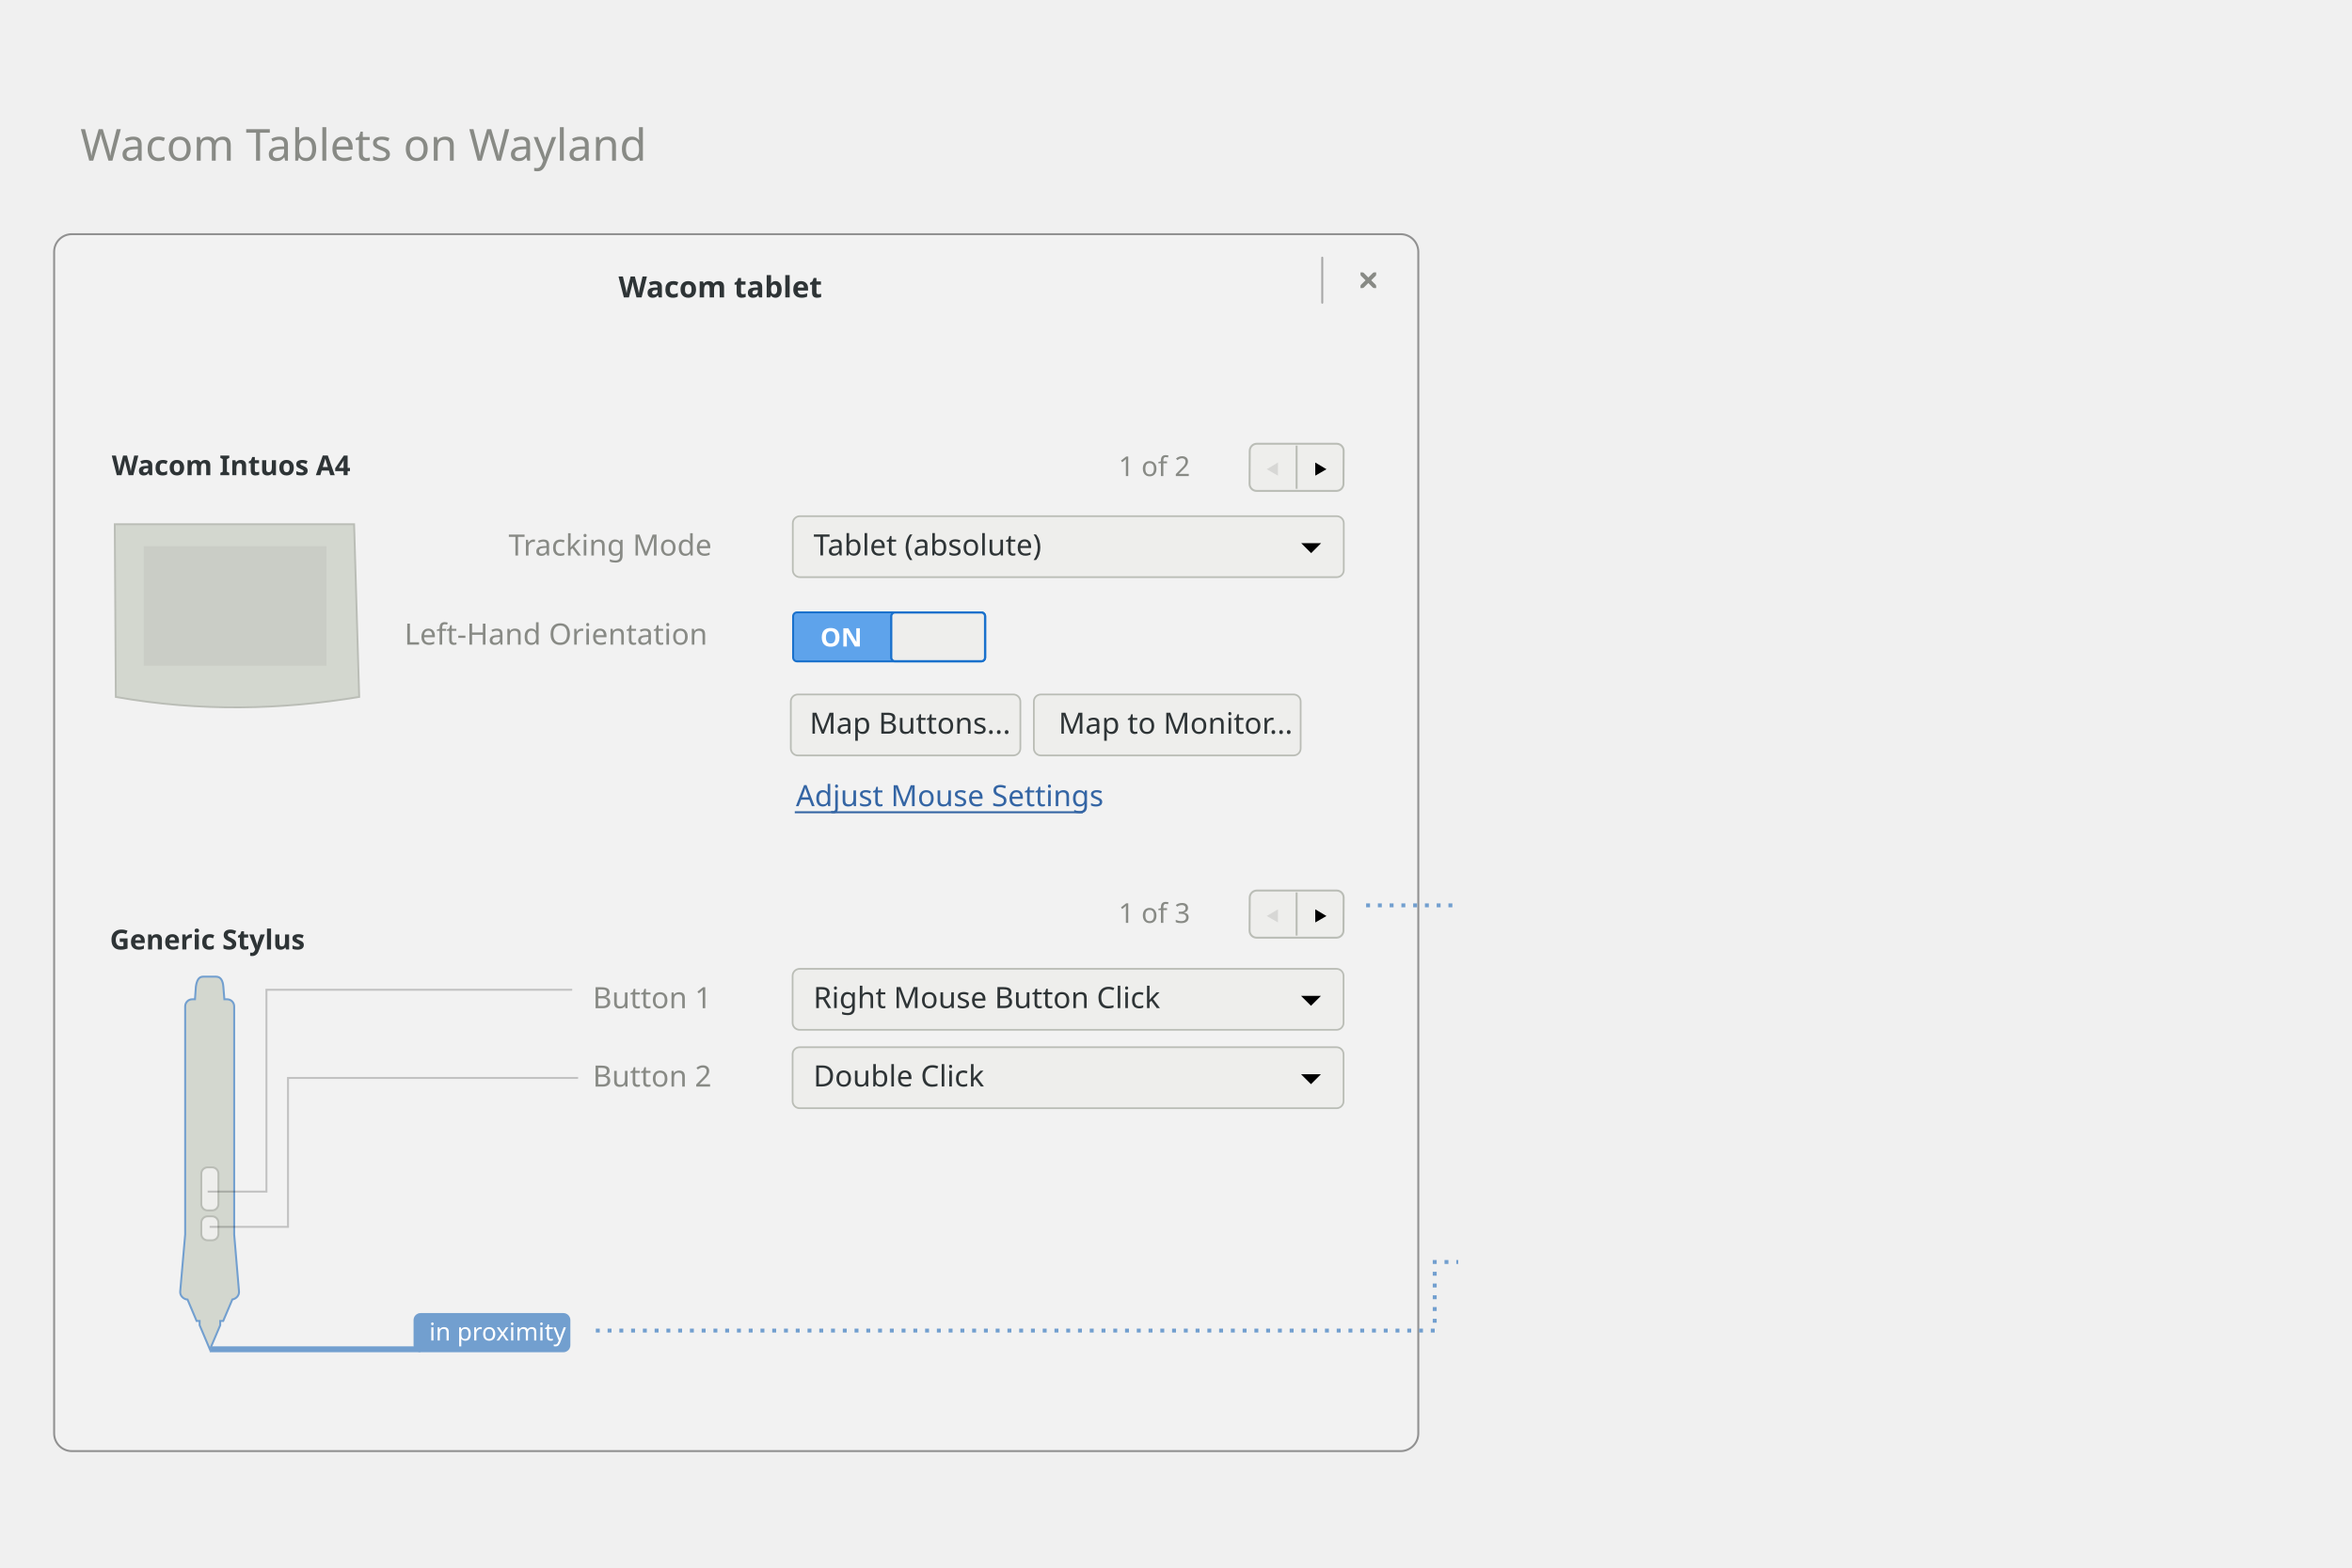
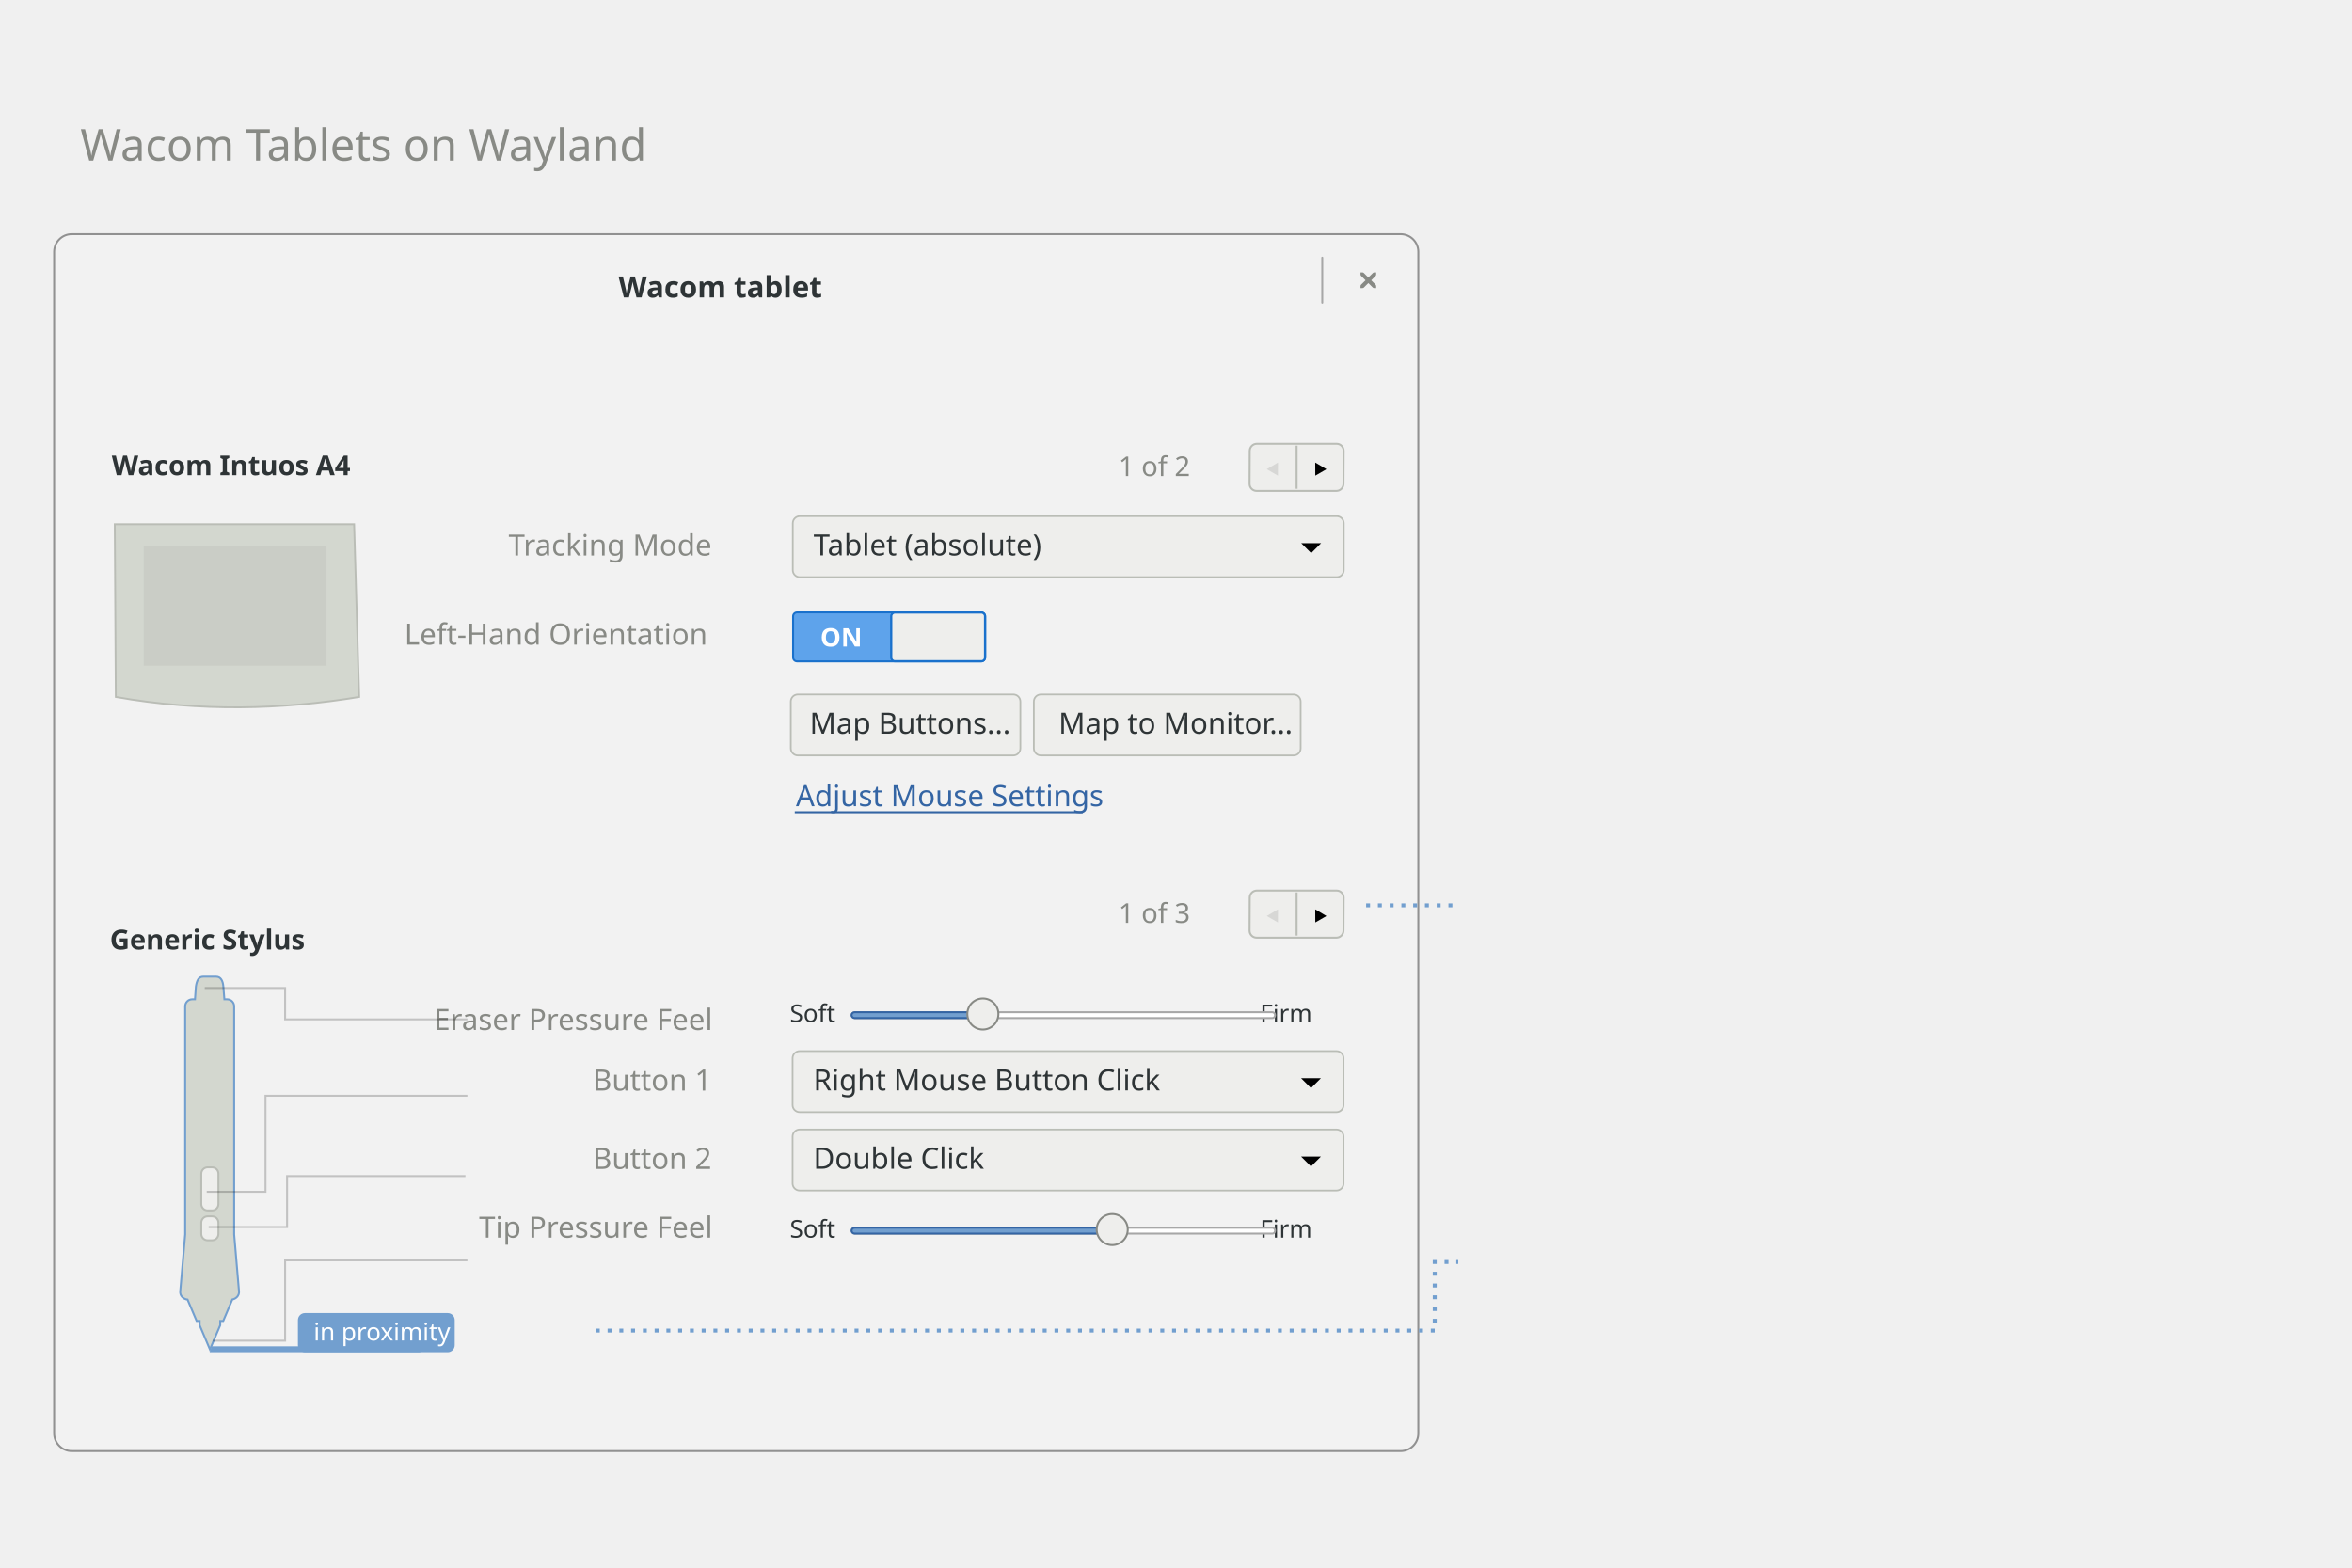
<svg xmlns="http://www.w3.org/2000/svg" width="1200" height="800" viewBox="0 0 1200 800" id="svg11544" version="1.1">
  <defs id="defs11546">
    <linearGradient id="linearGradient4563-3-6-2-7-5">
      <stop style="stop-color:#f2f2f1;stop-opacity:1" offset="0" id="stop4565-3-7-8-60-8" />
      <stop id="stop4573-2-5-96-1-3" offset="0.028" style="stop-color:#fefefe;stop-opacity:1" />
      <stop id="stop4571-4-1-0-0-8" offset="0.977" style="stop-color:#eeeeec;stop-opacity:1" />
      <stop style="stop-color:#f5f5f4;stop-opacity:1" offset="1" id="stop4567-7-50-6-2-0" />
    </linearGradient>
  </defs>
  <g id="layer1" transform="translate(0,-252.3622)">
    <rect style="display:inline;fill:#f2f2f2;fill-opacity:1;stroke:#919191;stroke-width:1;stroke-linecap:square;stroke-miterlimit:4;stroke-dasharray:none;stroke-dashoffset:0;stroke-opacity:1" id="rect18063" width="696" height="620.997" x="27.625" y="371.864" rx="9" ry="9" />
    <text id="text4283-3" y="403.972" x="377.409" style="font-style:normal;font-variant:normal;font-weight:bold;font-stretch:normal;font-size:15px;line-height:125%;font-family:Cantarell;-inkscape-font-specification:'Cantarell, Bold';text-align:center;writing-mode:lr-tb;text-anchor:middle;display:inline;fill:#2e3436;fill-opacity:1;stroke:none;enable-background:new" xml:space="preserve" transform="scale(0.9995531,1.000447)">
      <tspan y="403.972" x="377.409" id="tspan4285-0" style="font-style:normal;font-variant:normal;font-weight:bold;font-stretch:normal;font-size:15px;line-height:125%;font-family:Cantarell;-inkscape-font-specification:'Cantarell, Bold';text-align:center;writing-mode:lr-tb;text-anchor:middle">Wacom tablet</tspan>
    </text>
    <text id="text4287-4" y="494.639" x="57.061" style="font-style:normal;font-variant:normal;font-weight:bold;font-stretch:normal;font-size:14px;line-height:125%;font-family:Cantarell;-inkscape-font-specification:'Cantarell Bold';text-align:start;writing-mode:lr-tb;text-anchor:start;display:inline;fill:#2e3436;fill-opacity:1;stroke:none;enable-background:new" xml:space="preserve" transform="scale(0.9995531,1.000447)">
      <tspan y="494.639" x="57.061" id="tspan4289-5">Wacom Intuos A4</tspan>
    </text>
    <text id="text4309-0" y="535.62" x="382.823" style="font-style:normal;font-variant:normal;font-weight:normal;font-stretch:normal;font-size:15px;line-height:125%;font-family:Cantarell;-inkscape-font-specification:'Cantarell, Normal';text-align:end;writing-mode:lr-tb;text-anchor:end;display:inline;fill:#888a85;fill-opacity:1;stroke:none;enable-background:new" xml:space="preserve" transform="scale(0.9995531,1.000447)">
      <tspan y="535.62" x="382.823" id="tspan4311-2">Tracking Mode</tspan>
    </text>
    <rect style="display:inline;fill:#eeeeec;fill-opacity:1;stroke:#babdb6;stroke-width:0.876;stroke-miterlimit:4;stroke-dasharray:none;stroke-dashoffset:0;stroke-opacity:1" id="rect4313-3" width="281.109" height="31.124" x="404.489" y="515.766" rx="3.6" ry="3.6" />
    <text transform="scale(0.9995531,1.000447)" xml:space="preserve" style="font-style:normal;font-variant:normal;font-weight:normal;font-stretch:normal;font-size:15px;line-height:125%;font-family:Cantarell;-inkscape-font-specification:'Cantarell, Normal';text-align:start;writing-mode:lr-tb;text-anchor:start;display:inline;fill:#2e3436;fill-opacity:1;stroke:none;enable-background:new" x="415.263" y="535.55" id="text4315-4">
      <tspan id="tspan4317-1" x="415.263" y="535.55">Tablet (absolute)</tspan>
    </text>
    <path style="color:#000000;display:inline;overflow:visible;visibility:visible;fill:#000000;fill-opacity:1;fill-rule:nonzero;stroke:none;stroke-width:5;marker:none;enable-background:new" d="m 674.036,529.558 -5.071,5.071 -5.071,-5.071 z" id="path4319-2" />
    <text xml:space="preserve" style="font-style:normal;font-variant:normal;font-weight:normal;font-stretch:normal;font-size:15px;line-height:125%;font-family:Cantarell;-inkscape-font-specification:'Cantarell, Normal';text-align:end;letter-spacing:0px;word-spacing:0px;writing-mode:lr-tb;text-anchor:end;display:inline;fill:#888a85;fill-opacity:1;stroke:none" x="380.445" y="581.308" id="text4413-8">
      <tspan id="tspan4415-9" x="380.445" y="581.308">Left-Hand Orientation</tspan>
    </text>
    <g style="display:inline" id="g41057-0-3" transform="translate(747.442,422.1513)">
      <rect style="display:inline;fill:#eeeeec;fill-opacity:1;stroke:#babdb6;stroke-width:0.876;stroke-miterlimit:4;stroke-dasharray:none;stroke-dashoffset:0;stroke-opacity:1;enable-background:new" id="rect40698-0-4-1" width="136.124" height="31.124" x="-219.969" y="184.594" rx="3.6" ry="3.6" />
      <text transform="scale(0.9995531,1.000447)" xml:space="preserve" style="font-style:normal;font-variant:normal;font-weight:normal;font-stretch:normal;font-size:15px;line-height:125%;font-family:Cantarell;-inkscape-font-specification:'Cantarell, Normal';text-align:start;writing-mode:lr-tb;text-anchor:start;display:inline;fill:#2e3436;fill-opacity:1;stroke:none;enable-background:new" x="-207.457" y="204.527" id="text40700-0-2-8">
        <tspan id="tspan40702-6-8-4" x="-207.457" y="204.527">Map to Monitor…</tspan>
      </text>
    </g>
    <g id="g12709" style="display:inline" transform="matrix(-1,0,0,1,165.6293,204.1513)">
      <rect ry="3.6" rx="3.6" y="274.66" x="-521.288" height="24.062" width="47.916" id="rect12711" style="display:inline;fill:#eeeeec;fill-opacity:1;stroke:#babdb6;stroke-width:1;stroke-miterlimit:4;stroke-dasharray:none;stroke-dashoffset:0;stroke-opacity:1" transform="matrix(1,0,0.00496646,0.9999877,0,0)" />
      <path style="fill:none;stroke:#babdb6;stroke-width:1px;stroke-linecap:butt;stroke-linejoin:miter;stroke-opacity:1" d="m -495.906,275.594 0,22.062" id="path12713" />
      <path style="fill:#000000;fill-opacity:1;stroke:none" d="m -505.441,290.935 -5.696,-3.289 5.732,-3.4 -0.035,6.689 z" id="path12715" />
      <path id="path12717" d="m -486.371,290.935 5.696,-3.289 -5.732,-3.4 0.035,6.689 z" style="opacity:0.1;fill:#000000;fill-opacity:1;stroke:none" />
    </g>
    <text xml:space="preserve" style="font-style:normal;font-variant:normal;font-weight:normal;font-stretch:normal;font-size:14px;line-height:125%;font-family:Cantarell;-inkscape-font-specification:Cantarell;text-align:end;letter-spacing:0px;word-spacing:0px;writing-mode:lr-tb;text-anchor:end;display:inline;fill:#888a85;fill-opacity:1;stroke:none" x="625.445" y="495.308" id="text12719">
      <tspan id="tspan12721" x="625.445" y="495.308">1 of 2</tspan>
    </text>
    <g style="display:inline" id="g4291-0" transform="matrix(0.6375552,0,0,0.637259,491.8175,448.3547)">
      <g id="g4293-5" transform="matrix(1.15376,0,0,1.15376,90.46758,-20.06222)" style="display:inline">
        <path id="path4295-6" d="m -667.406,114.683 0.717,119.864 c 58.683,10.39 114.987,8.874 168.805,0 L -501.406,114.683 Z" style="fill:#d3d7cf;fill-opacity:1;stroke:#babdb6;stroke-width:1.285px;stroke-linecap:butt;stroke-linejoin:miter;stroke-opacity:1" />
        <rect y="129.881" x="-647.318" height="82.952" width="126.798" id="rect4297-6" style="color:#000000;display:inline;overflow:visible;visibility:visible;opacity:0.362;fill:#babdb6;fill-opacity:1;fill-rule:nonzero;stroke:none;stroke-width:6.083;stroke-linecap:butt;stroke-linejoin:miter;stroke-miterlimit:4;stroke-dasharray:none;stroke-dashoffset:0;stroke-opacity:1;marker:none;enable-background:new" />
      </g>
    </g>
    <text id="text12723" y="736.532" x="56.086" style="font-style:normal;font-variant:normal;font-weight:bold;font-stretch:normal;font-size:14px;line-height:125%;font-family:Cantarell;-inkscape-font-specification:'Cantarell Bold';text-align:start;writing-mode:lr-tb;text-anchor:start;display:inline;fill:#2e3436;fill-opacity:1;stroke:none;enable-background:new" xml:space="preserve" transform="scale(0.9995531,1.000447)">
      <tspan y="736.532" x="56.086" id="tspan12725">Generic Stylus</tspan>
    </text>
-     <text id="text12749" y="766.518" x="382.732" style="font-style:normal;font-variant:normal;font-weight:normal;font-stretch:normal;font-size:15px;line-height:125%;font-family:Cantarell;-inkscape-font-specification:'Cantarell, Normal';text-align:end;writing-mode:lr-tb;text-anchor:end;display:inline;fill:#888a85;fill-opacity:1;stroke:none;enable-background:new" xml:space="preserve" transform="scale(0.9995531,1.000447)">
-       <tspan y="766.518" x="382.732" id="tspan12751">Button 1</tspan>
+     <text id="text12749" y="808.5" x="382.732" style="font-style:normal;font-variant:normal;font-weight:normal;font-stretch:normal;font-size:15px;line-height:125%;font-family:Cantarell;-inkscape-font-specification:'Cantarell, Normal';text-align:end;writing-mode:lr-tb;text-anchor:end;display:inline;fill:#888a85;fill-opacity:1;stroke:none;enable-background:new" xml:space="preserve" transform="scale(0.9995531,1.000447)">
+       <tspan y="808.5" x="382.732" id="tspan12751">Button 1</tspan>
    </text>
-     <rect style="display:inline;fill:#eeeeec;fill-opacity:1;stroke:#babdb6;stroke-width:0.876;stroke-miterlimit:4;stroke-dasharray:none;stroke-dashoffset:0;stroke-opacity:1" id="rect12753" width="281.109" height="31.124" x="404.382" y="746.766" rx="3.6" ry="3.6" />
-     <text transform="scale(0.9995531,1.000447)" xml:space="preserve" style="font-style:normal;font-variant:normal;font-weight:normal;font-stretch:normal;font-size:15px;line-height:125%;font-family:Cantarell;-inkscape-font-specification:'Cantarell, Normal';text-align:start;writing-mode:lr-tb;text-anchor:start;display:inline;fill:#2e3436;fill-opacity:1;stroke:none;enable-background:new" x="415.172" y="766.448" id="text12755">
-       <tspan id="tspan12757" x="415.172" y="766.448">Right Mouse Button Click</tspan>
+     <rect style="display:inline;fill:#eeeeec;fill-opacity:1;stroke:#babdb6;stroke-width:0.876;stroke-miterlimit:4;stroke-dasharray:none;stroke-dashoffset:0;stroke-opacity:1" id="rect12753" width="281.109" height="31.124" x="404.382" y="788.766" rx="3.6" ry="3.6" />
+     <text transform="scale(0.9995531,1.000447)" xml:space="preserve" style="font-style:normal;font-variant:normal;font-weight:normal;font-stretch:normal;font-size:15px;line-height:125%;font-family:Cantarell;-inkscape-font-specification:'Cantarell, Normal';text-align:start;writing-mode:lr-tb;text-anchor:start;display:inline;fill:#2e3436;fill-opacity:1;stroke:none;enable-background:new" x="415.172" y="808.43" id="text12755">
+       <tspan id="tspan12757" x="415.172" y="808.43">Right Mouse Button Click</tspan>
    </text>
-     <path style="color:#000000;display:inline;overflow:visible;visibility:visible;fill:#000000;fill-opacity:1;fill-rule:nonzero;stroke:none;stroke-width:5;marker:none;enable-background:new" d="m 673.945,760.558 -5.071,5.071 -5.071,-5.071 z" id="path12759" />
-     <text transform="scale(0.9995531,1.000447)" xml:space="preserve" style="font-style:normal;font-variant:normal;font-weight:normal;font-stretch:normal;font-size:15px;line-height:125%;font-family:Cantarell;-inkscape-font-specification:'Cantarell, Normal';text-align:end;writing-mode:lr-tb;text-anchor:end;display:inline;fill:#888a85;fill-opacity:1;stroke:none;enable-background:new" x="382.732" y="806.501" id="text12761">
-       <tspan id="tspan12763" x="382.732" y="806.501">Button 2</tspan>
+     <path style="color:#000000;display:inline;overflow:visible;visibility:visible;fill:#000000;fill-opacity:1;fill-rule:nonzero;stroke:none;stroke-width:5;marker:none;enable-background:new" d="m 673.945,802.558 -5.071,5.071 -5.071,-5.071 z" id="path12759" />
+     <text transform="scale(0.9995531,1.000447)" xml:space="preserve" style="font-style:normal;font-variant:normal;font-weight:normal;font-stretch:normal;font-size:15px;line-height:125%;font-family:Cantarell;-inkscape-font-specification:'Cantarell, Normal';text-align:end;writing-mode:lr-tb;text-anchor:end;display:inline;fill:#888a85;fill-opacity:1;stroke:none;enable-background:new" x="382.732" y="848.482" id="text12761">
+       <tspan id="tspan12763" x="382.732" y="848.482">Button 2</tspan>
    </text>
-     <rect ry="3.6" rx="3.6" y="786.766" x="404.382" height="31.124" width="281.109" id="rect12765" style="display:inline;fill:#eeeeec;fill-opacity:1;stroke:#babdb6;stroke-width:0.876;stroke-miterlimit:4;stroke-dasharray:none;stroke-dashoffset:0;stroke-opacity:1" />
-     <text id="text12767" y="806.431" x="415.172" style="font-style:normal;font-variant:normal;font-weight:normal;font-stretch:normal;font-size:15px;line-height:125%;font-family:Cantarell;-inkscape-font-specification:'Cantarell, Normal';text-align:start;writing-mode:lr-tb;text-anchor:start;display:inline;fill:#2e3436;fill-opacity:1;stroke:none;enable-background:new" xml:space="preserve" transform="scale(0.9995531,1.000447)">
-       <tspan y="806.431" x="415.172" id="tspan12769">Double Click</tspan>
+     <rect ry="3.6" rx="3.6" y="828.766" x="404.382" height="31.124" width="281.109" id="rect12765" style="display:inline;fill:#eeeeec;fill-opacity:1;stroke:#babdb6;stroke-width:0.876;stroke-miterlimit:4;stroke-dasharray:none;stroke-dashoffset:0;stroke-opacity:1" />
+     <text id="text12767" y="848.412" x="415.172" style="font-style:normal;font-variant:normal;font-weight:normal;font-stretch:normal;font-size:15px;line-height:125%;font-family:Cantarell;-inkscape-font-specification:'Cantarell, Normal';text-align:start;writing-mode:lr-tb;text-anchor:start;display:inline;fill:#2e3436;fill-opacity:1;stroke:none;enable-background:new" xml:space="preserve" transform="scale(0.9995531,1.000447)">
+       <tspan y="848.412" x="415.172" id="tspan12769">Double Click</tspan>
    </text>
-     <path id="path12771" d="m 673.945,800.558 -5.071,5.071 -5.071,-5.071 z" style="color:#000000;display:inline;overflow:visible;visibility:visible;fill:#000000;fill-opacity:1;fill-rule:nonzero;stroke:none;stroke-width:5;marker:none;enable-background:new" />
+     <path id="path12771" d="m 673.945,842.558 -5.071,5.071 -5.071,-5.071 z" style="color:#000000;display:inline;overflow:visible;visibility:visible;fill:#000000;fill-opacity:1;fill-rule:nonzero;stroke:none;stroke-width:5;marker:none;enable-background:new" />
    <g style="display:inline" transform="translate(682.351,462.1513)" id="g12795">
      <path id="path12797" transform="translate(-928.4063,-95.84375)" d="m 349.695,384.449 c -2.308,0 -3.233,2.011 -3.695,5.029 L 345.531,396 344.125,396 c -1.994,0 -3.594,1.599 -3.594,3.594 L 340.531,516 338,545.125 c -0.187,2.155 1.626,3.92 3.75,4.125 l 4.625,10.906 1.531,0 0,2.156 5.25,12.375 5.25,-12.344 0,-2.188 1.531,0 4.656,-10.969 c 1.967,-0.352 3.546,-2.022 3.406,-4.062 L 365.531,516 l 0,-116.406 c 0,-1.994 -1.599,-3.594 -3.594,-3.594 l -1.406,0 L 360,389.478 c -0.233,-2.857 -1.262,-5.029 -3.695,-5.029 z" style="color:#000000;display:inline;overflow:visible;visibility:visible;fill:#d3d7cf;fill-opacity:1;fill-rule:nonzero;stroke:#729fcf;stroke-width:1px;stroke-linecap:butt;stroke-linejoin:miter;stroke-miterlimit:4;stroke-dasharray:none;stroke-dashoffset:0;stroke-opacity:1;marker:none;enable-background:accumulate" />
      <rect style="color:#000000;display:inline;overflow:visible;visibility:visible;fill:#eeeeec;fill-opacity:1;fill-rule:nonzero;stroke:#babdb6;stroke-width:1px;stroke-linecap:butt;stroke-linejoin:miter;stroke-miterlimit:4;stroke-dasharray:none;stroke-dashoffset:0;stroke-opacity:1;marker:none;enable-background:accumulate" id="rect12799" width="8.75" height="22" x="-579.656" y="385.906" rx="3.25" ry="3.25" />
      <rect ry="3.25" rx="3.25" y="410.906" x="-579.656" height="12.25" width="8.75" id="rect12801" style="color:#000000;display:inline;overflow:visible;visibility:visible;fill:#eeeeec;fill-opacity:1;fill-rule:nonzero;stroke:#babdb6;stroke-width:1px;stroke-linecap:butt;stroke-linejoin:miter;stroke-miterlimit:4;stroke-dasharray:none;stroke-dashoffset:0;stroke-opacity:1;marker:none;enable-background:accumulate" />
-     </g>
-     <g style="display:inline;opacity:0.2" id="g12803" transform="translate(682.351,447.288)">
-       <path style="fill:none;stroke:#000000;stroke-width:1px;stroke-linecap:butt;stroke-linejoin:miter;stroke-opacity:1" d="m 352,493 30,0 0,-103 156,0" id="path12805" transform="translate(-928.4063,-79.84375)" />
-       <path id="path12807" d="m -575.406,431.156 40,0 0,-76 148,0" style="fill:none;stroke:#000000;stroke-width:1px;stroke-linecap:butt;stroke-linejoin:miter;stroke-opacity:1" />
    </g>
    <path id="path18065" d="m 674.625,383.845 0,23.012" style="display:inline;fill:none;stroke:#a7a7a7;stroke-width:1px;stroke-linecap:round;stroke-linejoin:miter;stroke-opacity:1" />
    <g id="g18067" transform="translate(630.1249,-130.636)" style="display:inline;fill:#888a85">
      <g style="display:inline;fill:#888a85" id="g18069" transform="translate(19,-242)">
        <path style="color:#bebebe;font-style:normal;font-variant:normal;font-weight:normal;font-stretch:normal;font-size:medium;line-height:normal;font-family:'Andale Mono';-inkscape-font-specification:'Andale Mono';text-indent:0;text-align:start;text-decoration:none;text-decoration-line:none;letter-spacing:normal;word-spacing:normal;text-transform:none;direction:ltr;block-progression:tb;writing-mode:lr-tb;text-anchor:start;display:inline;overflow:visible;visibility:visible;fill:#888a85;fill-opacity:1;fill-rule:nonzero;stroke:none;stroke-width:1.781;marker:none;enable-background:new" id="path18071" d="m 45,764 1,0 c 0.01,-1.2e-4 0.021,-4.6e-4 0.031,0 0.255,0.011 0.51,0.129 0.688,0.312 L 49,766.594 51.312,764.312 C 51.578,764.082 51.759,764.007 52,764 l 1,0 0,1 c 0,0.286 -0.034,0.551 -0.25,0.75 l -2.281,2.281 2.25,2.25 C 52.907,770.469 53,770.735 53,771 l 0,1 -1,0 c -0.265,-10e-6 -0.531,-0.093 -0.719,-0.281 L 49,769.438 46.719,771.719 C 46.531,771.907 46.265,772 46,772 l -1,0 0,-1 c -3e-6,-0.265 0.093,-0.531 0.281,-0.719 l 2.281,-2.25 L 45.281,765.75 C 45.071,765.555 44.978,765.281 45,765 l 0,-1 z" />
      </g>
    </g>
    <g id="g23096" transform="translate(-380.9375,-755.7003)">
      <rect ry="3" rx="3" y="465.564" x="1250.562" height="33" width="33" id="rect18073" style="color:#000000;display:inline;overflow:visible;visibility:visible;fill:#eaeaea;fill-opacity:1;fill-rule:nonzero;stroke:#919191;stroke-width:1;stroke-linecap:butt;stroke-linejoin:miter;stroke-miterlimit:4;stroke-dasharray:none;stroke-dashoffset:0;stroke-opacity:1;marker:none;enable-background:accumulate" />
      <rect y="477.064" x="1262.062" height="2" width="10" id="rect18101" style="color:#bebebe;display:inline;overflow:visible;visibility:visible;fill:#2e3436;fill-opacity:1;stroke:none;stroke-width:1;marker:none" />
      <rect y="481.064" x="1262.062" height="2" width="10" id="rect18103" style="color:#bebebe;display:inline;overflow:visible;visibility:visible;fill:#2e3436;fill-opacity:1;stroke:none;stroke-width:1;marker:none" />
      <rect y="485.064" x="1262.062" height="2" width="10" id="rect18105" style="color:#bebebe;display:inline;overflow:visible;visibility:visible;fill:#2e3436;fill-opacity:1;stroke:none;stroke-width:1;marker:none" />
    </g>
    <g id="g23312">
      <rect ry="3.6" rx="3.6" y="606.745" x="403.473" height="31.124" width="117.124" id="rect23173" style="display:inline;fill:#eeeeec;fill-opacity:1;stroke:#babdb6;stroke-width:0.876;stroke-miterlimit:4;stroke-dasharray:none;stroke-dashoffset:0;stroke-opacity:1;enable-background:new" />
      <text id="text23175" y="626.49" x="413.263" style="font-style:normal;font-variant:normal;font-weight:normal;font-stretch:normal;font-size:15px;line-height:125%;font-family:Cantarell;-inkscape-font-specification:'Cantarell, Normal';text-align:start;writing-mode:lr-tb;text-anchor:start;display:inline;fill:#2e3436;fill-opacity:1;stroke:none;enable-background:new" xml:space="preserve" transform="scale(0.9995531,1.000447)">
        <tspan y="626.49" x="413.263" id="tspan23177">Map Buttons...</tspan>
      </text>
    </g>
    <text id="text23303" y="663.473" x="406.259" style="font-style:normal;font-variant:normal;font-weight:normal;font-stretch:normal;font-size:15px;line-height:125%;font-family:Cantarell;-inkscape-font-specification:'Cantarell, Normal';text-align:start;writing-mode:lr-tb;text-anchor:start;display:inline;fill:#3465a4;fill-opacity:1;stroke:none;enable-background:new;" xml:space="preserve" transform="scale(0.9995531,1.000447)">
      <tspan y="663.473" x="406.259" id="tspan23305">Adjust Mouse Settings</tspan>
    </text>
    <g transform="matrix(-1,0,0,1,165.6293,432.1513)" style="display:inline" id="g23179">
      <rect transform="matrix(1,0,0.00496646,0.9999877,0,0)" style="display:inline;fill:#eeeeec;fill-opacity:1;stroke:#babdb6;stroke-width:1;stroke-miterlimit:4;stroke-dasharray:none;stroke-dashoffset:0;stroke-opacity:1" id="rect23181" width="47.916" height="24.062" x="-521.288" y="274.66" rx="3.6" ry="3.6" />
      <path id="path23183" d="m -495.906,275.594 0,22.062" style="fill:none;stroke:#babdb6;stroke-width:1px;stroke-linecap:butt;stroke-linejoin:miter;stroke-opacity:1" />
      <path id="path23185" d="m -505.441,290.935 -5.696,-3.289 5.732,-3.4 -0.035,6.689 z" style="fill:#000000;fill-opacity:1;stroke:none" />
      <path style="opacity:0.1;fill:#000000;fill-opacity:1;stroke:none" d="m -486.371,290.935 5.696,-3.289 -5.732,-3.4 0.035,6.689 z" id="path23187" />
    </g>
    <text id="text23189" y="723.308" x="625.445" style="font-style:normal;font-variant:normal;font-weight:normal;font-stretch:normal;font-size:14px;line-height:125%;font-family:Cantarell;-inkscape-font-specification:Cantarell;text-align:end;letter-spacing:0px;word-spacing:0px;writing-mode:lr-tb;text-anchor:end;display:inline;fill:#888a85;fill-opacity:1;stroke:none" xml:space="preserve">
      <tspan y="723.308" x="625.445" id="tspan23191">1 of 3</tspan>
    </text>
    <flowRoot xml:space="preserve" id="flowRoot23212" style="color:#000000;font-style:normal;font-variant:normal;font-weight:normal;font-stretch:normal;font-size:16px;line-height:125%;font-family:Cantarell;-inkscape-font-specification:Cantarell;text-indent:0;text-align:start;text-decoration:none;text-decoration-line:none;letter-spacing:0px;word-spacing:0px;text-transform:none;direction:ltr;block-progression:tb;writing-mode:lr-tb;baseline-shift:baseline;text-anchor:start;display:inline;overflow:visible;visibility:visible;fill:#000000;fill-opacity:1;fill-rule:nonzero;stroke:none;stroke-width:1;stroke-linecap:butt;stroke-linejoin:miter;stroke-opacity:1;marker:none;marker-start:none;marker-mid:none;marker-end:none;enable-background:accumulate" transform="translate(0,330.3622)">
      <flowRegion id="flowRegion23214">
        <rect id="rect23216" width="428" height="282" x="749" y="376" />
      </flowRegion>
      <flowPara id="flowPara23218">Only a stylus that's detected gets added to the list. Stylii are decoupled from the tablet, a single stylus can work on multiple tablets.</flowPara>
      <flowPara id="flowPara23220" />
      <flowPara id="flowPara23222">If a new stylus gets detected by proxmity of any tablet, its page gets focused/visible. If an existing stylus (that isn't selected on the page) gets into proximity of any tablet, a page is not changed.</flowPara>
      <flowPara id="flowPara23224" />
      <flowPara id="flowPara23226">Active styluses (those in proximity of any tablet) show an "in proximity" badge</flowPara>
    </flowRoot>
-     <g id="g23234" transform="translate(161,462.0607)">
+     <g id="g23234" transform="translate(102,462.0607)">
      <rect ry="3.6" rx="3.6" y="460.362" x="50" height="20" width="80" id="rect23228" style="color:#000000;clip-rule:nonzero;display:inline;overflow:visible;visibility:visible;opacity:1;isolation:auto;mix-blend-mode:normal;color-interpolation:sRGB;color-interpolation-filters:linearRGB;solid-color:#000000;solid-opacity:1;fill:#729fcf;fill-opacity:1;fill-rule:nonzero;stroke:none;stroke-width:1;stroke-linecap:butt;stroke-linejoin:miter;stroke-miterlimit:4;stroke-dasharray:none;stroke-dashoffset:0;stroke-opacity:1;marker:none;marker-start:none;marker-mid:none;marker-end:none;paint-order:normal;color-rendering:auto;image-rendering:auto;shape-rendering:auto;text-rendering:auto;enable-background:accumulate" />
      <text id="text23230" y="474.362" x="58" style="color:#000000;font-style:normal;font-variant:normal;font-weight:normal;font-stretch:normal;font-size:12.5px;line-height:125%;font-family:Cantarell;-inkscape-font-specification:'Cantarell, Normal';text-indent:0;text-align:start;text-decoration:none;text-decoration-line:none;letter-spacing:0px;word-spacing:0px;text-transform:none;direction:ltr;block-progression:tb;writing-mode:lr-tb;baseline-shift:baseline;text-anchor:start;display:inline;overflow:visible;visibility:visible;fill:#ffffff;fill-opacity:1;fill-rule:nonzero;stroke:none;stroke-width:1;stroke-linecap:butt;stroke-linejoin:miter;stroke-opacity:1;marker:none;marker-start:none;marker-mid:none;marker-end:none;enable-background:accumulate" xml:space="preserve">
        <tspan y="474.362" x="58" id="tspan23232">in proximity</tspan>
      </text>
    </g>
    <path style="color:#000000;clip-rule:nonzero;display:inline;overflow:visible;visibility:visible;opacity:1;isolation:auto;mix-blend-mode:normal;color-interpolation:sRGB;color-interpolation-filters:linearRGB;solid-color:#000000;solid-opacity:1;fill:#729fcf;fill-opacity:1;fill-rule:nonzero;stroke:none;stroke-width:1;stroke-linecap:butt;stroke-linejoin:miter;stroke-miterlimit:4;stroke-dasharray:none;stroke-dashoffset:0;stroke-opacity:1;marker:none;marker-start:none;marker-mid:none;marker-end:none;paint-order:normal;color-rendering:auto;image-rendering:auto;shape-rendering:auto;text-rendering:auto;enable-background:accumulate" d="m 106.95,942.403 107.48,0 0,-3.005 -106.42,0 z" id="path23239" />
    <path style="color:#000000;clip-rule:nonzero;display:inline;overflow:visible;visibility:visible;opacity:1;isolation:auto;mix-blend-mode:normal;color-interpolation:sRGB;color-interpolation-filters:linearRGB;solid-color:#000000;solid-opacity:1;fill:none;fill-opacity:1;fill-rule:nonzero;stroke:#729fcf;stroke-width:2;stroke-linecap:butt;stroke-linejoin:miter;stroke-miterlimit:4;stroke-dasharray:2, 4;stroke-dashoffset:0;stroke-opacity:1;marker:none;marker-start:none;marker-mid:none;marker-end:none;paint-order:normal;color-rendering:auto;image-rendering:auto;shape-rendering:auto;text-rendering:auto;enable-background:accumulate" d="m 304,931.362 428,0 0,-35 12,0" id="path23241" />
    <path id="path23243" d="m 697,714.362 47,0" style="color:#000000;clip-rule:nonzero;display:inline;overflow:visible;visibility:visible;opacity:1;isolation:auto;mix-blend-mode:normal;color-interpolation:sRGB;color-interpolation-filters:linearRGB;solid-color:#000000;solid-opacity:1;fill:none;fill-opacity:1;fill-rule:nonzero;stroke:#729fcf;stroke-width:2;stroke-linecap:butt;stroke-linejoin:miter;stroke-miterlimit:4;stroke-dasharray:2, 4;stroke-dashoffset:0;stroke-opacity:1;marker:none;marker-start:none;marker-mid:none;marker-end:none;paint-order:normal;color-rendering:auto;image-rendering:auto;shape-rendering:auto;text-rendering:auto;enable-background:accumulate" />
-     <flowRoot transform="translate(0,596.3622)" style="color:#000000;font-style:normal;font-variant:normal;font-weight:normal;font-stretch:normal;font-size:16px;line-height:125%;font-family:Cantarell;-inkscape-font-specification:Cantarell;text-indent:0;text-align:start;text-decoration:none;text-decoration-line:none;letter-spacing:0px;word-spacing:0px;text-transform:none;direction:ltr;block-progression:tb;writing-mode:lr-tb;baseline-shift:baseline;text-anchor:start;display:inline;overflow:visible;visibility:visible;fill:#000000;fill-opacity:1;fill-rule:nonzero;stroke:none;stroke-width:1;stroke-linecap:butt;stroke-linejoin:miter;stroke-opacity:1;marker:none;marker-start:none;marker-mid:none;marker-end:none;enable-background:accumulate" id="flowRoot23245" xml:space="preserve">
-       <flowRegion id="flowRegion23247">
-         <rect y="376" x="749" height="282" width="428" id="rect23249" />
-       </flowRegion>
-       <flowPara id="flowPara23259">No pressure curves/feel is defined globally, but left to individual apps.</flowPara>
-     </flowRoot>
    <text xml:space="preserve" style="color:#000000;font-style:normal;font-variant:normal;font-weight:normal;font-stretch:normal;font-size:22.5px;line-height:125%;font-family:Cantarell;-inkscape-font-specification:'Cantarell, Normal';text-indent:0;text-align:start;text-decoration:none;text-decoration-line:none;letter-spacing:0px;word-spacing:0px;text-transform:none;direction:ltr;block-progression:tb;writing-mode:lr-tb;baseline-shift:baseline;text-anchor:start;display:inline;overflow:visible;visibility:visible;fill:#888a85;fill-opacity:1;fill-rule:nonzero;stroke:none;stroke-width:1;stroke-linecap:butt;stroke-linejoin:miter;stroke-opacity:1;marker:none;marker-start:none;marker-mid:none;marker-end:none;enable-background:accumulate" x="41" y="334.362" id="text23275">
      <tspan id="tspan23277" x="41" y="334.362">Wacom Tablets on Wayland</tspan>
    </text>
    <rect style="display:inline;fill:#5ea3eb;fill-opacity:1;stroke:#1a71cc;stroke-width:1;stroke-linecap:round;stroke-miterlimit:4;stroke-dasharray:none;stroke-opacity:1" id="rect62935" width="98" height="25" x="404.646" y="564.862" rx="2" ry="2" />
    <rect style="display:inline;fill:#eeeeec;fill-opacity:1;stroke:#1a71cc;stroke-width:1.123;stroke-linecap:round;stroke-miterlimit:4;stroke-dasharray:none;stroke-opacity:1" id="rect62937" width="47.877" height="24.877" x="454.708" y="564.924" rx="1.892" ry="1.892" />
    <text xml:space="preserve" style="font-style:normal;font-variant:normal;font-weight:bold;font-stretch:normal;font-size:13.148px;line-height:125%;font-family:Cantarell;-inkscape-font-specification:'Cantarell Bold';letter-spacing:0px;word-spacing:0px;display:inline;fill:#ffffff;fill-opacity:1;stroke:none" x="413.776" y="588.907" id="text62949" transform="scale(1.011398,0.9887308)">
      <tspan id="tspan62951" x="413.776" y="588.907">ON</tspan>
    </text>
    <path style="color:#000000;clip-rule:nonzero;display:inline;overflow:visible;visibility:visible;opacity:1;isolation:auto;mix-blend-mode:normal;color-interpolation:sRGB;color-interpolation-filters:linearRGB;solid-color:#000000;solid-opacity:1;fill:#204a87;fill-opacity:1;fill-rule:nonzero;stroke:#3465a4;stroke-width:1;stroke-linecap:butt;stroke-linejoin:miter;stroke-miterlimit:4;stroke-dasharray:none;stroke-dashoffset:0;stroke-opacity:1;marker:none;marker-start:none;marker-mid:none;marker-end:none;paint-order:normal;color-rendering:auto;image-rendering:auto;shape-rendering:auto;text-rendering:auto;enable-background:accumulate" d="m 405.5,666.862 147,0" id="path23317" />
+     <text transform="scale(0.9995531,1.000447)" xml:space="preserve" style="color:#000000;font-style:normal;font-variant:normal;font-weight:normal;font-stretch:normal;font-size:15px;line-height:125%;font-family:Cantarell;-inkscape-font-specification:'Cantarell, Normal';text-indent:0;text-align:end;text-decoration:none;text-decoration-line:none;text-decoration-style:solid;text-decoration-color:#000000;letter-spacing:normal;word-spacing:normal;text-transform:none;direction:ltr;block-progression:tb;writing-mode:lr-tb;baseline-shift:baseline;text-anchor:end;white-space:normal;clip-rule:nonzero;display:inline;overflow:visible;visibility:visible;opacity:1;isolation:auto;mix-blend-mode:normal;color-interpolation:sRGB;color-interpolation-filters:linearRGB;solid-color:#000000;solid-opacity:1;fill:#888a85;fill-opacity:1;fill-rule:nonzero;stroke:none;stroke-width:1;stroke-linecap:butt;stroke-linejoin:miter;stroke-miterlimit:4;stroke-dasharray:none;stroke-dashoffset:0;stroke-opacity:1;color-rendering:auto;image-rendering:auto;shape-rendering:auto;text-rendering:auto;enable-background:new" x="383.253" y="883.563" id="text4412-6">
+       <tspan id="tspan4414-0" x="383.253" y="883.563">Tip Pressure Feel</tspan>
+     </text>
+     <text id="text3216-8-3" y="773.592" x="403.159" style="font-style:normal;font-variant:normal;font-weight:normal;font-stretch:normal;font-size:12.5px;line-height:125%;font-family:Cantarell;-inkscape-font-specification:'Cantarell, Normal';text-align:start;writing-mode:lr-tb;text-anchor:start;display:inline;fill:#2e3436;fill-opacity:1;stroke:none;enable-background:new" xml:space="preserve" transform="scale(0.9995531,1.000447)">
+       <tspan y="773.592" x="403.159" id="tspan3218-5-4">Soft</tspan>
+     </text>
+     <text transform="scale(0.9995531,1.000447)" xml:space="preserve" style="font-style:normal;font-variant:normal;font-weight:normal;font-stretch:normal;font-size:12.5px;line-height:125%;font-family:Cantarell;-inkscape-font-specification:'Cantarell, Normal';text-align:end;writing-mode:lr;text-anchor:end;display:inline;fill:#2e3436;fill-opacity:1;stroke:none;enable-background:new;" x="685.992" y="773.592" id="text3220-1-3">
+       <tspan id="tspan3222-9-1" x="685.992" y="773.592">Firm</tspan>
+     </text>
+     <text id="text10504-2" y="777.61" x="383.253" style="color:#000000;font-style:normal;font-variant:normal;font-weight:normal;font-stretch:normal;font-size:15px;line-height:125%;font-family:Cantarell;-inkscape-font-specification:'Cantarell, Normal';text-indent:0;text-align:end;text-decoration:none;text-decoration-line:none;text-decoration-style:solid;text-decoration-color:#000000;letter-spacing:normal;word-spacing:normal;text-transform:none;direction:ltr;block-progression:tb;writing-mode:lr-tb;baseline-shift:baseline;text-anchor:end;white-space:normal;clip-rule:nonzero;display:inline;overflow:visible;visibility:visible;opacity:1;isolation:auto;mix-blend-mode:normal;color-interpolation:sRGB;color-interpolation-filters:linearRGB;solid-color:#000000;solid-opacity:1;fill:#888a85;fill-opacity:1;fill-rule:nonzero;stroke:none;stroke-width:1;stroke-linecap:butt;stroke-linejoin:miter;stroke-miterlimit:4;stroke-dasharray:none;stroke-dashoffset:0;stroke-opacity:1;color-rendering:auto;image-rendering:auto;shape-rendering:auto;text-rendering:auto;enable-background:new" xml:space="preserve" transform="scale(0.9995531,1.000447)">
+       <tspan y="777.61" x="383.253" id="tspan10506-0">Eraser Pressure Feel</tspan>
+     </text>
+     <g transform="translate(681.8711,447.3848)" id="g10631-7" style="display:inline;opacity:0.2">
+       <path transform="translate(-928.4063,-79.84375)" id="path10552-4" d="m 352,493 30,0 0,-49 103,0" style="fill:none;stroke:#000000;stroke-width:1px;stroke-linecap:butt;stroke-linejoin:miter;stroke-opacity:1" />
+       <path style="fill:none;stroke:#000000;stroke-width:1px;stroke-linecap:butt;stroke-linejoin:miter;stroke-opacity:1" d="m -575.406,431.156 40,0 0,-26 91,0" id="path10554-4" />
+       <path style="fill:none;stroke:#000000;stroke-width:1px;stroke-linecap:butt;stroke-linejoin:miter;stroke-opacity:1" d="m -577.406,309.156 41,0 0,16 93,0" id="path10556-8" />
+       <path id="path10629-3" d="m -573.406,489.156 37,0 0,-41 93,0" style="fill:none;stroke:#000000;stroke-width:1px;stroke-linecap:butt;stroke-linejoin:miter;stroke-opacity:1" />
+     </g>
+     <rect style="color:#000000;display:inline;overflow:visible;visibility:visible;fill:#ffffff;fill-opacity:1;fill-rule:nonzero;stroke:#a7a7a7;stroke-width:1;stroke-linecap:butt;stroke-linejoin:miter;stroke-miterlimit:4;stroke-dasharray:none;stroke-dashoffset:0;stroke-opacity:1;marker:none;enable-background:accumulate" id="rect4880-3-6" width="216" height="3" x="434.562" y="-771.893" rx="1.427" ry="1.645" transform="scale(1,-1)" />
+     <rect ry="1.594" rx="1.594" y="768.885" x="434.483" height="3" width="60.75" id="rect102075-6" style="color:#bebebe;display:inline;overflow:visible;visibility:visible;fill:#729fcf;stroke:#3465a4;stroke-width:1;stroke-linecap:butt;stroke-linejoin:miter;stroke-miterlimit:4;stroke-dasharray:none;stroke-dashoffset:0;stroke-opacity:1;marker:none;filter:url(#filter12000-4-9-2);enable-background:new" />
+     <circle r="7.927" cy="769.804" cx="501.468" style="color:#000000;display:inline;overflow:visible;visibility:visible;fill:#eeeeec;fill-opacity:1;fill-rule:nonzero;stroke:#888a85;stroke-width:1;stroke-linecap:round;stroke-linejoin:round;stroke-miterlimit:4;stroke-dasharray:none;stroke-dashoffset:0;stroke-opacity:1;marker:none;enable-background:accumulate" id="path4884-8-6" />
+     <text transform="scale(0.9995531,1.000447)" xml:space="preserve" style="font-style:normal;font-variant:normal;font-weight:normal;font-stretch:normal;font-size:12.5px;line-height:125%;font-family:Cantarell;-inkscape-font-specification:'Cantarell, Normal';text-align:start;writing-mode:lr-tb;text-anchor:start;display:inline;fill:#2e3436;fill-opacity:1;stroke:none;enable-background:new" x="403.159" y="883.543" id="text13556">
+       <tspan id="tspan13558" x="403.159" y="883.543">Soft</tspan>
+     </text>
+     <text id="text13560" y="883.543" x="685.992" style="font-style:normal;font-variant:normal;font-weight:normal;font-stretch:normal;font-size:12.5px;line-height:125%;font-family:Cantarell;-inkscape-font-specification:'Cantarell, Normal';text-align:end;writing-mode:lr-tb;text-anchor:end;display:inline;fill:#2e3436;fill-opacity:1;stroke:none;enable-background:new" xml:space="preserve" transform="scale(0.9995531,1.000447)">
+       <tspan y="883.543" x="685.992" id="tspan13562">Firm</tspan>
+     </text>
+     <rect transform="scale(1,-1)" ry="1.645" rx="1.427" y="-881.893" x="434.562" height="3" width="216" id="rect13564" style="color:#000000;display:inline;overflow:visible;visibility:visible;fill:#ffffff;fill-opacity:1;fill-rule:nonzero;stroke:#a7a7a7;stroke-width:1;stroke-linecap:butt;stroke-linejoin:miter;stroke-miterlimit:4;stroke-dasharray:none;stroke-dashoffset:0;stroke-opacity:1;marker:none;enable-background:accumulate" />
+     <rect style="color:#bebebe;display:inline;overflow:visible;visibility:visible;fill:#729fcf;stroke:#3465a4;stroke-width:1;stroke-linecap:butt;stroke-linejoin:miter;stroke-miterlimit:4;stroke-dasharray:none;stroke-dashoffset:0;stroke-opacity:1;marker:none;filter:url(#filter12000-4-9-2);enable-background:new" id="rect13566" width="130.75" height="3" x="434.483" y="878.885" rx="1.594" ry="1.594" />
+     <circle id="circle13568" style="color:#000000;display:inline;overflow:visible;visibility:visible;fill:#eeeeec;fill-opacity:1;fill-rule:nonzero;stroke:#888a85;stroke-width:1;stroke-linecap:round;stroke-linejoin:round;stroke-miterlimit:4;stroke-dasharray:none;stroke-dashoffset:0;stroke-opacity:1;marker:none;enable-background:accumulate" cx="567.468" cy="879.804" r="7.927" />
  </g>
</svg>
